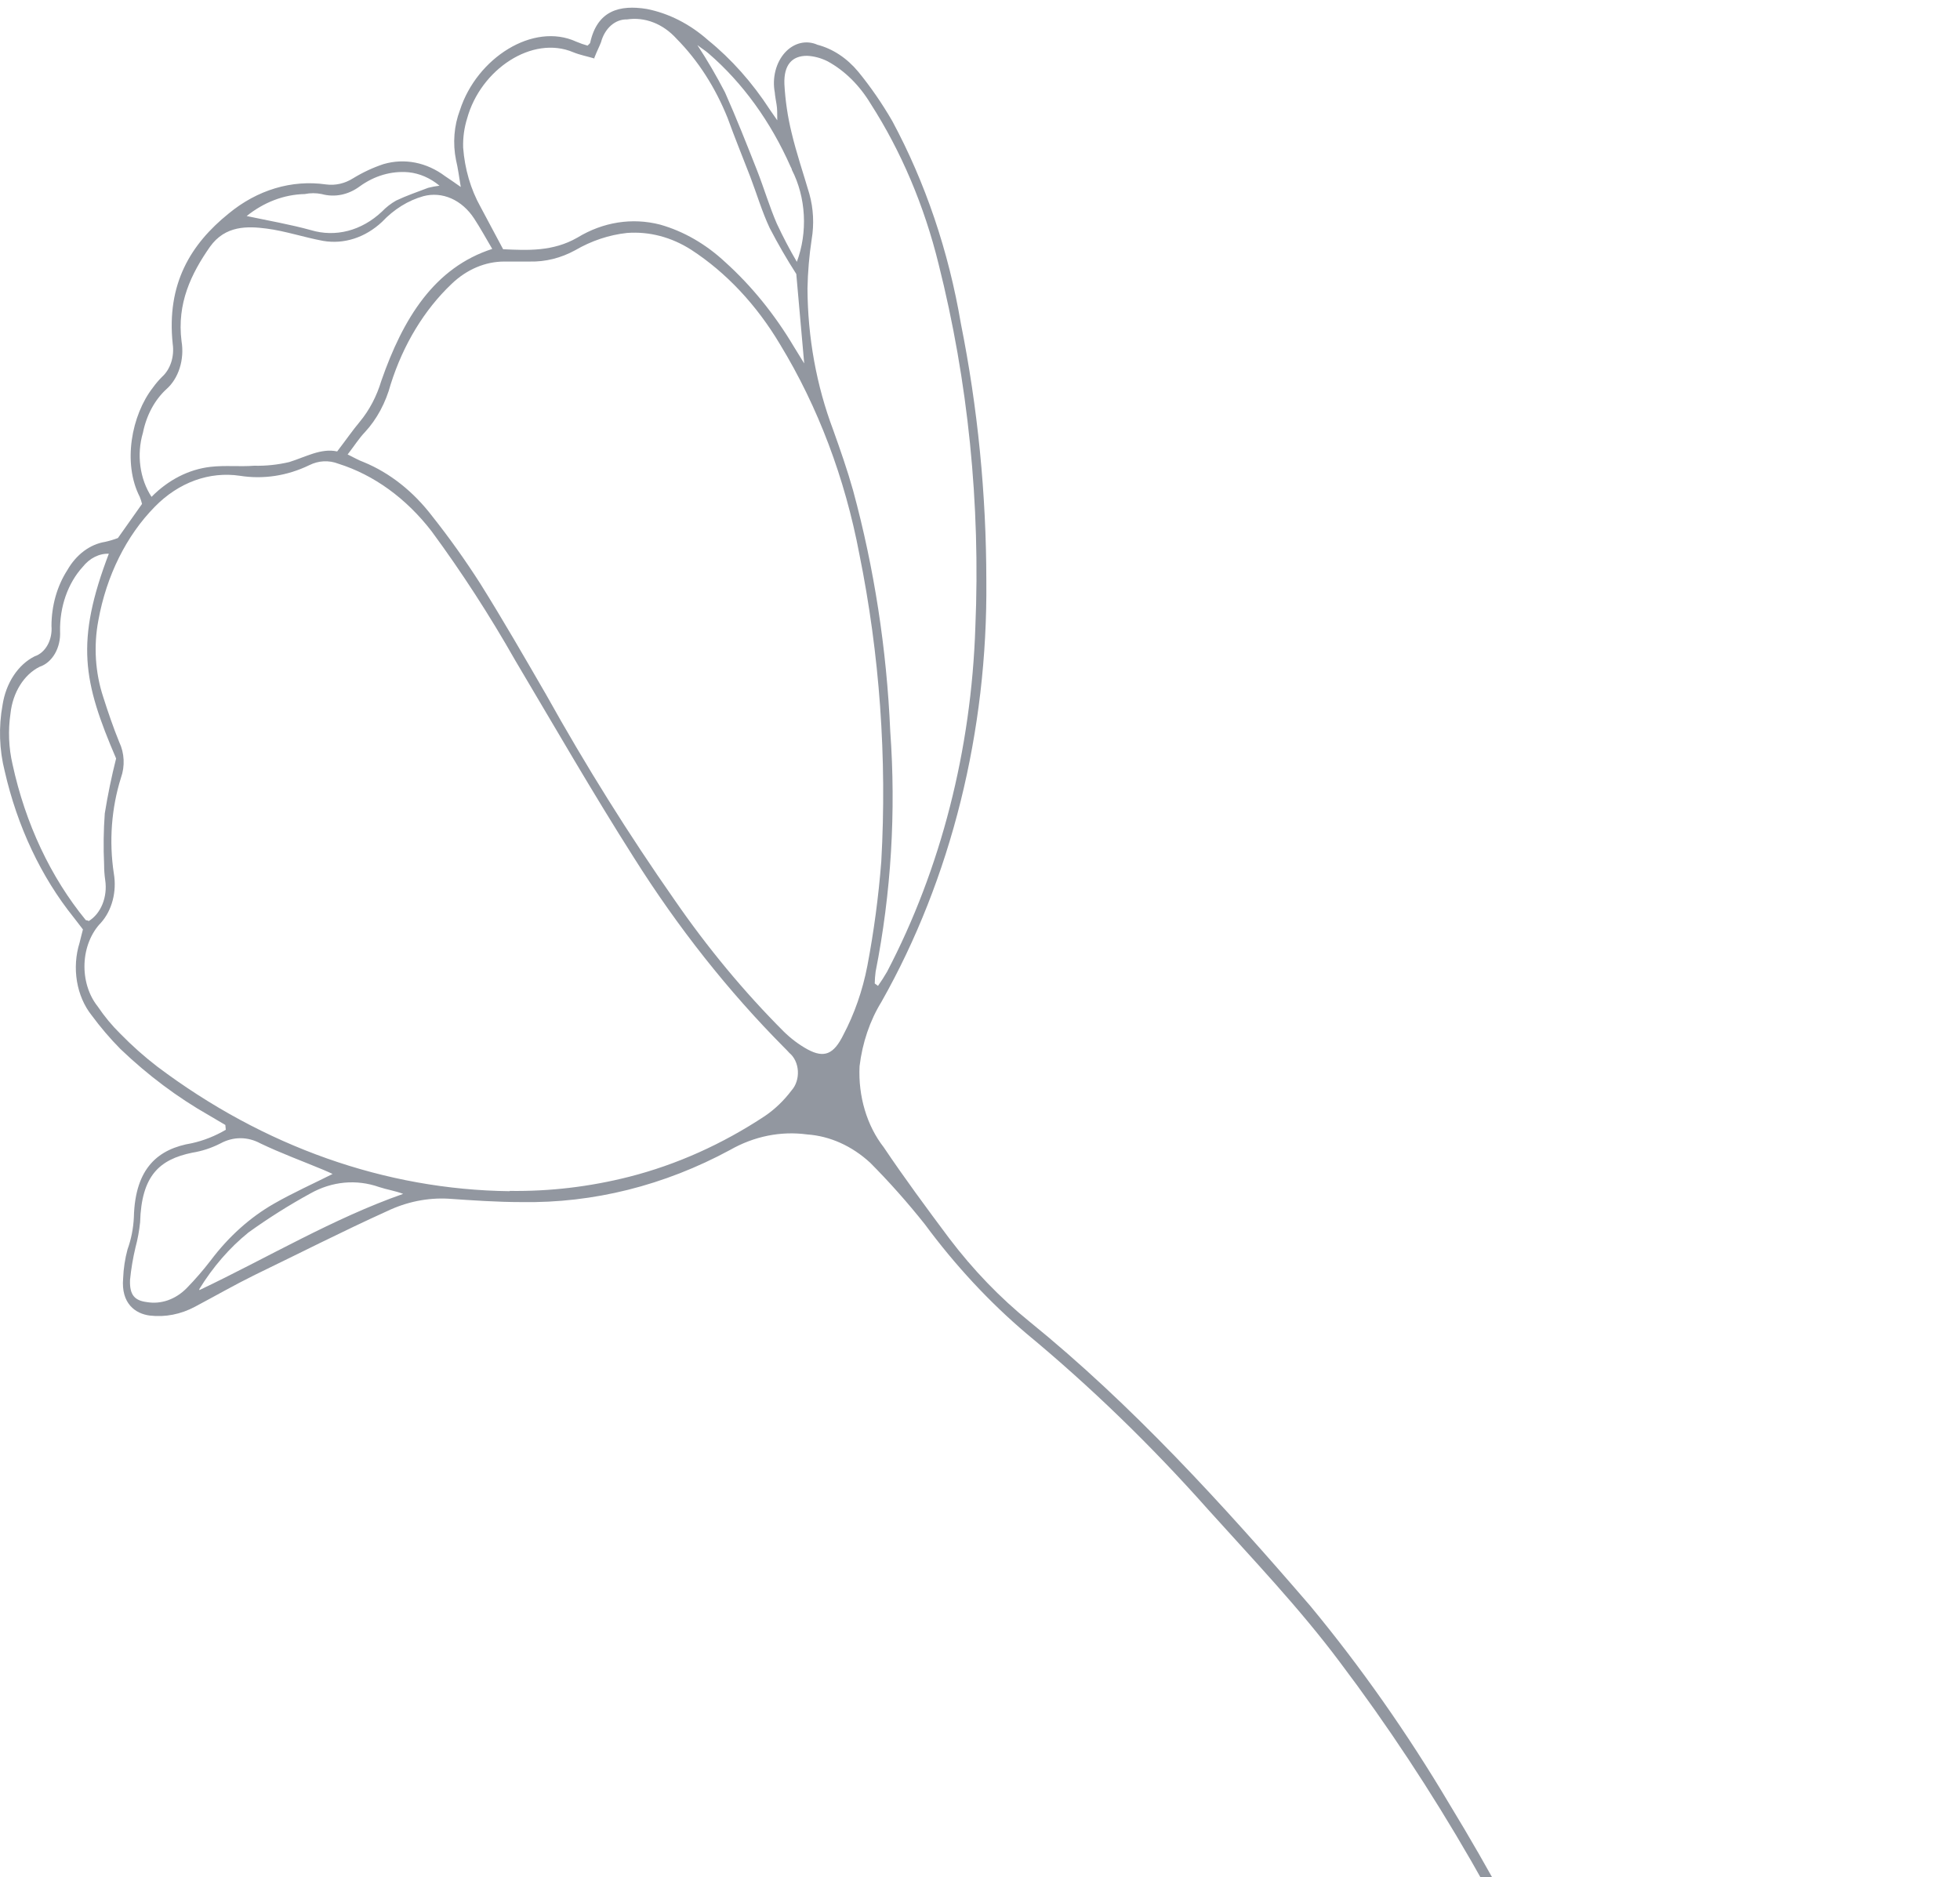
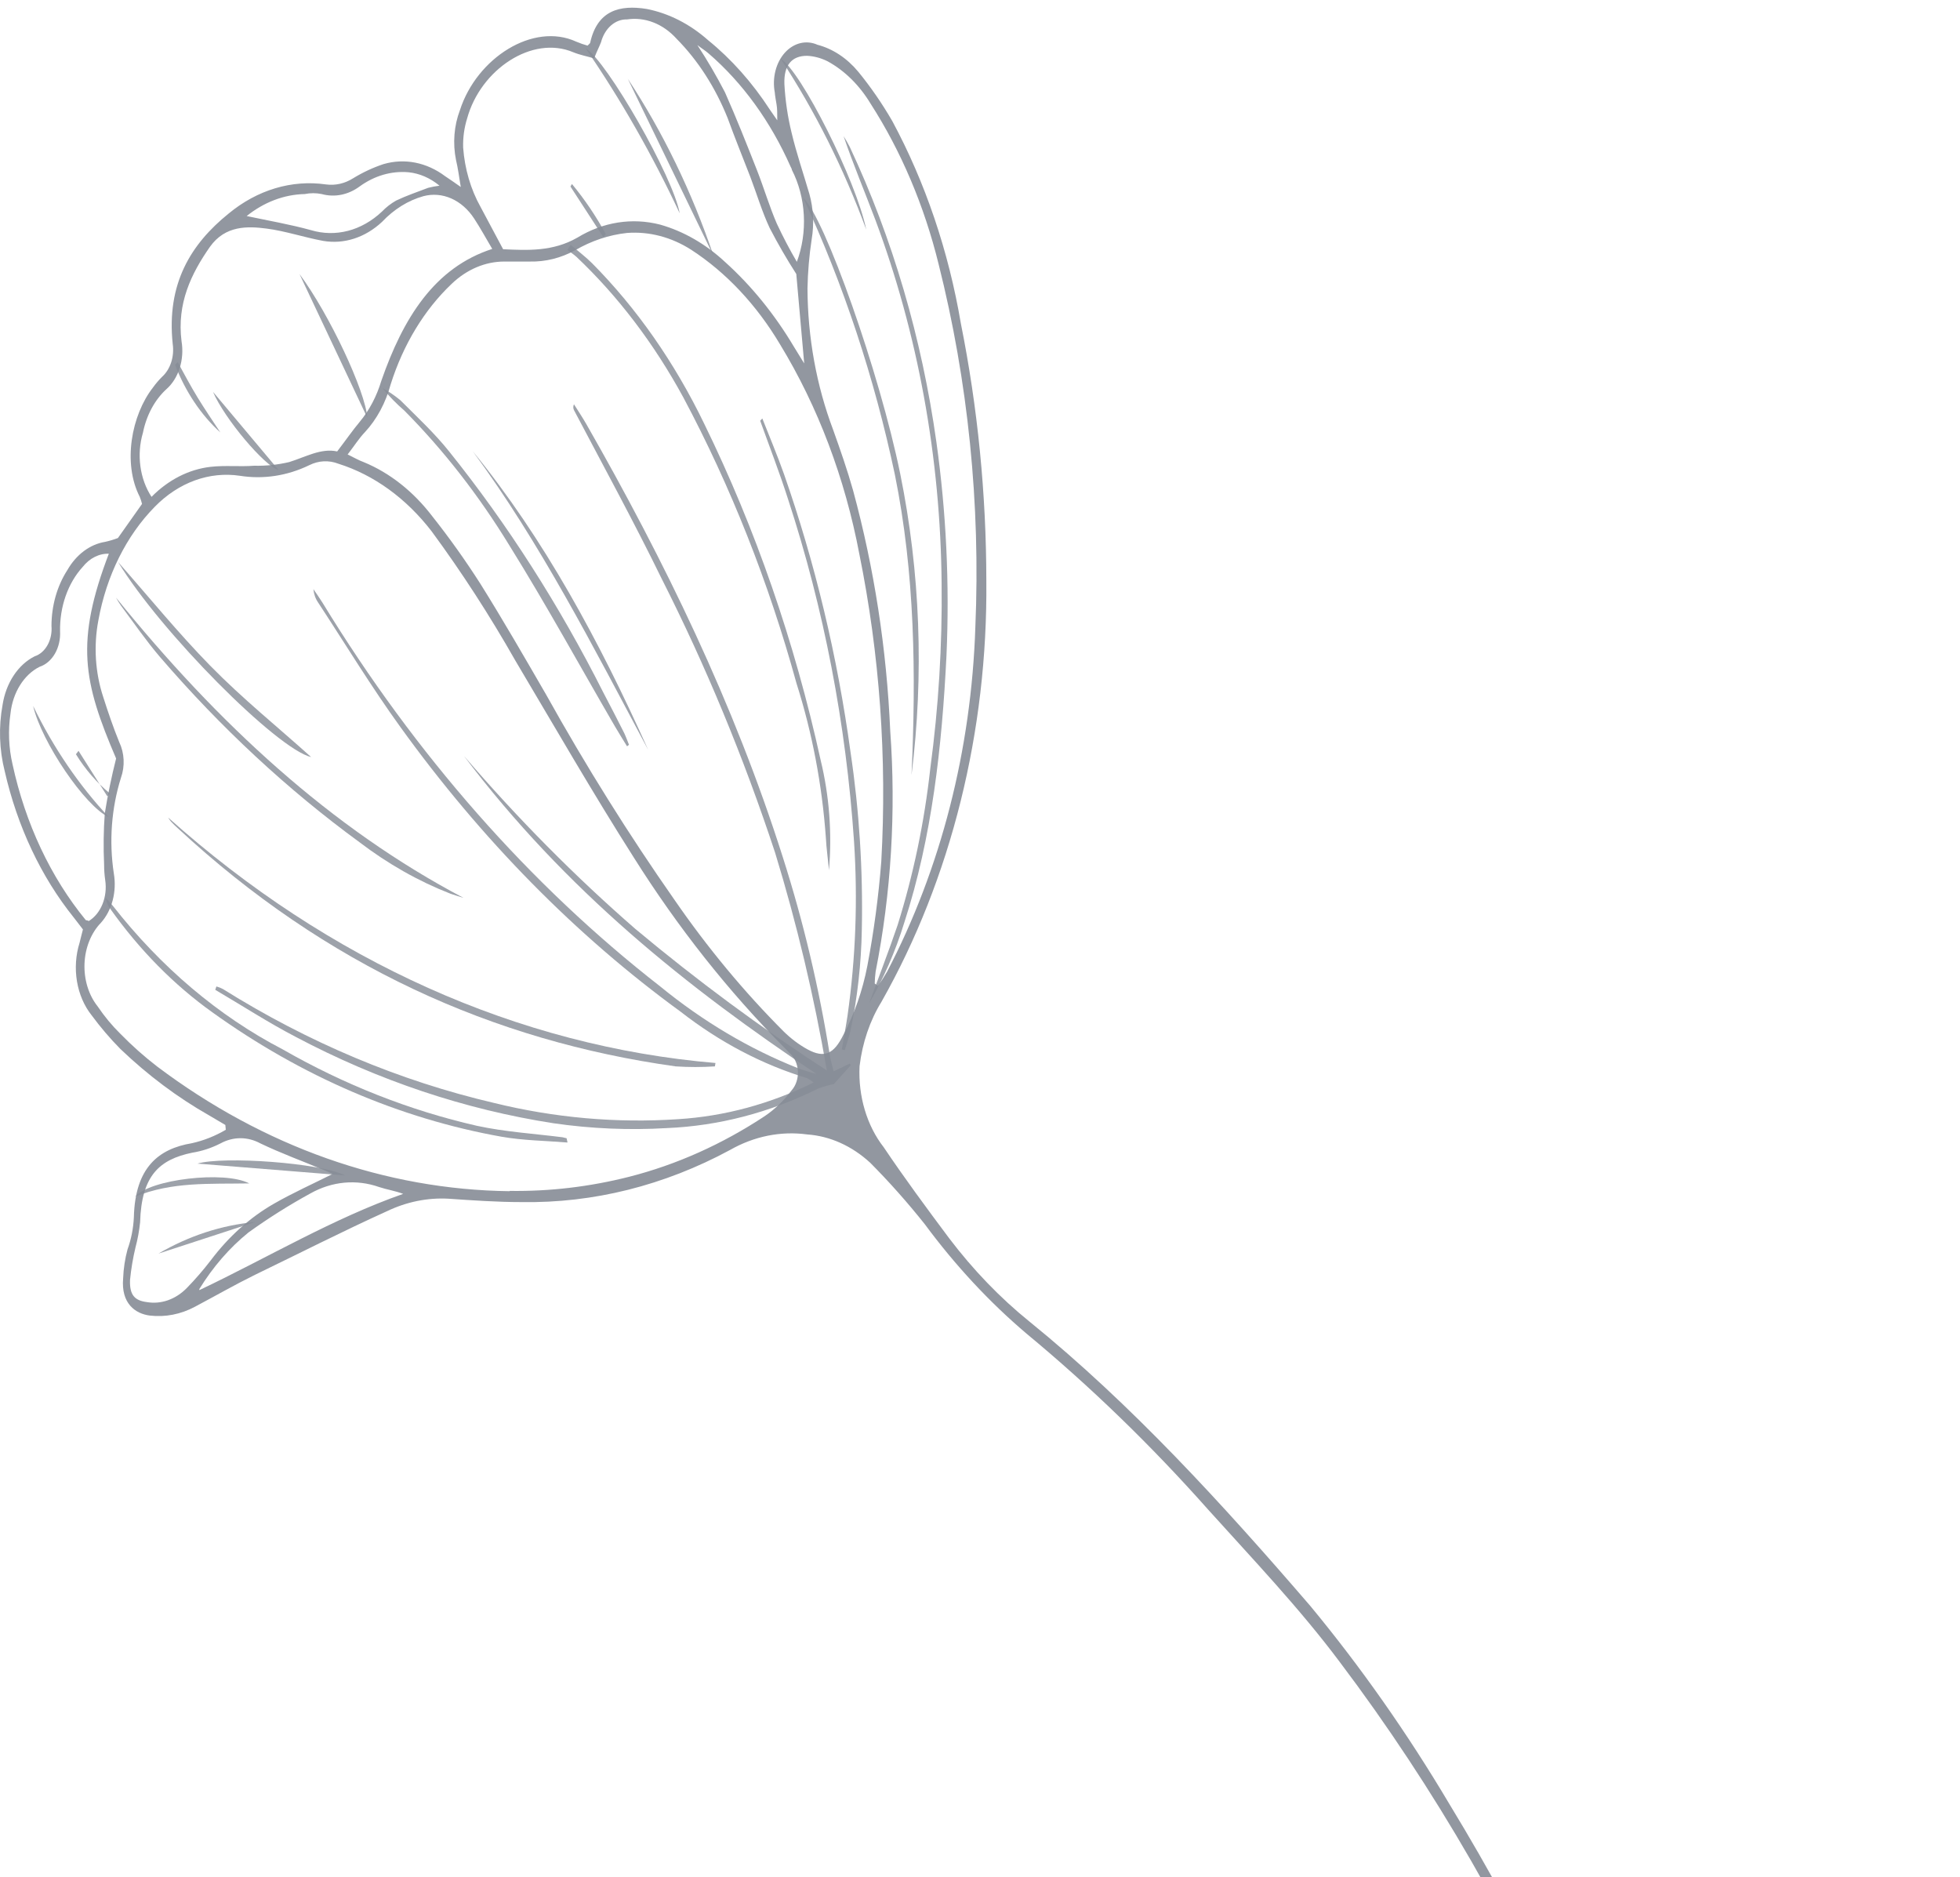
<svg xmlns="http://www.w3.org/2000/svg" width="234" height="224" viewBox="0 0 234 224" fill="none">
+   <g opacity="0.9">
+     <path opacity="0.9" d="M97.485 128.219C82.053 117.915 67.471 106.259 55.376 90.228C61.804 97.719 68.65 104.629 75.863 110.904C83.226 117.056 90.855 122.695 98.715 127.797C97.193 118.946 95.129 110.254 92.539 101.799C88.799 90.447 84.277 79.522 79.025 69.147C75.688 62.305 72.039 55.633 68.525 48.96C68.472 48.857 68.444 48.737 68.444 48.614C68.444 48.491 68.472 48.371 68.525 48.268C69.025 49.062 69.552 49.839 70.012 50.65C79.269 66.866 87.58 83.809 93.472 102.374C95.915 110.026 97.792 117.942 99.08 126.023C99.175 126.631 99.364 127.205 99.526 127.898L101.458 126.969L101.567 127.172L99.553 129.418C98.917 129.542 98.29 129.723 97.675 129.959C91.914 132.82 85.802 134.415 79.607 134.672C75.097 134.939 70.577 134.746 66.093 134.097C55.504 132.459 45.148 128.991 35.322 123.793C32.065 122.104 28.903 120.043 25.7 118.168L25.835 117.763C26.098 117.836 26.356 117.938 26.605 118.067C36.829 124.463 47.719 129.04 58.957 131.665C66.203 133.449 73.597 134.102 80.972 133.608C86.514 133.262 91.974 131.784 97.134 129.232C96.887 129.027 96.624 128.852 96.35 128.709C91.017 127.092 85.925 124.418 81.269 120.786C68.763 111.685 57.465 100.207 47.781 86.765C44.349 82.018 41.241 76.9 37.984 71.934C37.668 71.484 37.47 70.924 37.416 70.329C37.768 70.853 38.133 71.359 38.47 71.9C49.593 90.11 63.265 105.649 78.823 117.763C83.941 121.946 89.493 125.237 95.323 127.543C96.012 127.797 96.715 127.999 97.485 128.219Z" fill="#868C96" />
+     <path opacity="0.9" d="M103.756 119.79C104.891 116.681 106.094 113.59 107.161 110.448C109.049 104.424 110.36 98.141 111.067 91.731C112.05 84.444 112.503 77.06 112.418 69.67C112.288 54.635 109.583 39.809 104.486 26.189C103.242 22.895 101.877 19.669 100.715 16.257C100.983 16.672 101.231 17.107 101.459 17.557C106.557 28.439 110.058 40.373 111.797 52.795C112.972 61.19 113.375 69.725 112.999 78.235C112.459 89.13 111.283 99.924 107.959 110.144C106.904 113.577 105.491 116.82 103.756 119.79Z" fill="#868C96" />
+     <path opacity="0.9" d="M20.064 97.593C39.249 114.759 61.879 124.908 85.418 126.901L85.35 127.307C83.792 127.408 82.232 127.408 80.674 127.307C58.876 124.266 38.903 115.279 21.213 98.86C20.943 98.624 20.673 98.353 20.416 98.083C20.291 97.928 20.174 97.765 20.064 97.593Z" fill="#868C96" />
+     <path opacity="0.9" d="M68.133 29.23C68.985 29.956 69.89 30.632 70.687 31.426C76.013 36.791 80.545 43.28 84.08 50.599C90.193 63.097 94.87 76.608 97.972 90.735C99.007 94.987 99.347 99.457 98.972 103.877C98.85 102.576 98.661 101.276 98.594 99.958C98.142 93.653 96.963 87.462 95.093 81.579C91.777 69.523 87.235 58.049 81.579 47.44C78.086 41.017 73.777 35.351 68.823 30.666C68.471 30.345 68.093 30.108 67.728 29.838L68.133 29.23Z" fill="#868C96" />
+     <path opacity="0.9" d="M91.012 49.957C91.877 52.153 92.796 54.332 93.593 56.579C97.31 67.199 99.978 78.346 101.54 89.772C102.584 96.76 103.037 103.866 102.891 110.972C102.821 115.05 102.367 119.104 101.54 123.05C101.364 123.844 101.08 124.604 100.85 125.381L100.499 125.28C100.729 123.928 100.986 122.594 101.188 121.226C102.16 114.365 102.419 107.375 101.959 100.431C101.009 86.407 98.357 72.645 94.093 59.619C93.08 56.444 91.877 53.352 90.756 50.227L91.012 49.957Z" fill="#868C96" />
+     <path opacity="0.9" d="M67.755 136.395C65.052 136.175 62.471 136.158 59.876 135.702C47.712 133.535 35.989 128.49 25.335 120.837C20.772 117.579 16.664 113.414 13.172 108.506C12.894 108.154 12.706 107.707 12.632 107.222C12.922 107.497 13.198 107.796 13.456 108.117C19.222 115.478 26.116 121.31 33.727 125.263C41.131 129.506 48.931 132.576 56.944 134.401C60.309 135.128 63.701 135.331 67.174 135.77L67.647 135.888L67.755 136.395Z" fill="#868C96" />
+     <path opacity="0.9" d="M108.824 92.525C109.378 80.464 109.229 68.471 106.837 56.663C104.39 45.08 100.708 33.962 95.891 23.605C98.472 26.003 104.999 44.45 107.472 56.545C109.864 68.301 110.324 80.541 108.824 92.525Z" fill="#868C96" />
+     <path opacity="0.9" d="M13.848 71.343C26.011 86.394 39.525 98.86 55.336 107.188C54.822 107.019 54.309 106.884 53.795 106.698C49.976 105.209 46.318 103.138 42.903 100.533C34.346 94.281 26.365 86.872 19.105 78.437C17.456 76.512 15.983 74.366 14.443 72.305C14.229 72 14.03 71.679 13.848 71.343Z" fill="#868C96" />
+     <path opacity="0.9" d="M74.863 89.096C74.377 88.302 73.877 87.508 73.404 86.698C69.228 79.518 65.214 72.187 60.863 65.194C57.2 59.186 52.972 53.752 48.268 49.011C47.336 48.208 46.459 47.309 45.646 46.325C46.396 46.728 47.115 47.214 47.795 47.778C49.768 49.754 51.849 51.68 53.606 53.876C60.595 62.588 66.778 72.255 72.039 82.694C72.877 84.282 73.701 85.887 74.512 87.492C74.728 87.948 74.904 88.438 75.093 88.91L74.863 89.096Z" fill="#868C96" />
+     <path opacity="0.9" d="M77.377 89.502C70.836 77.238 64.485 64.771 56.444 53.876C64.958 64.315 71.552 76.528 77.377 89.502Z" fill="#868C96" />
+     <path opacity="0.9" d="M37.146 90.38C33.092 89.434 19.173 75.447 14.105 67.103C17.74 71.224 21.254 75.549 25.092 79.468C28.93 83.387 33.146 86.782 37.146 90.38Z" fill="#868C96" />
+     <path opacity="0.9" d="M74.958 9.415C79.165 15.806 82.611 22.924 85.188 30.547C81.773 23.509 78.363 16.465 74.958 9.415Z" fill="#868C96" />
+     <path opacity="0.9" d="M69.904 5.75C72.471 7.287 80.391 21.155 81.147 25.463C77.882 18.482 74.118 11.884 69.904 5.75Z" fill="#868C96" />
+     <path opacity="0.9" d="M41.214 140.331L23.578 138.912C26.632 138 38.295 138.81 41.214 140.331Z" fill="#868C96" />
+     <path opacity="0.9" d="M35.754 32.71C39.349 37.558 43.606 46.663 43.862 49.889L35.754 32.71Z" fill="#868C96" />
+     <path opacity="0.9" d="M103.418 27.405C100.726 20.09 97.292 13.237 93.202 7.016C95.621 8.452 102.229 21.578 103.418 27.405Z" fill="#868C96" />
+     <path opacity="0.9" d="M16.159 142.848C17.848 140.804 26.808 139.723 29.754 141.277C24.997 141.361 20.578 141.057 16.159 142.848Z" fill="#868C96" />
+     <path opacity="0.9" d="M12.997 97.559C10.159 96.259 4.97 88.606 3.956 84.282C6.385 89.281 9.437 93.763 12.997 97.559Z" fill="#868C96" />
+     <path opacity="0.9" d="M18.916 149.655C22.548 147.533 26.459 146.257 30.457 145.888L18.916 149.655Z" fill="#868C96" />
+     <path opacity="0.9" d="M25.43 46.781L33.267 56.123C31.578 55.633 26.821 50.008 25.43 46.781Z" fill="#868C96" />
+     <path opacity="0.9" d="M26.308 51.629C23.999 49.539 22.142 46.764 20.902 43.555L21.213 43.234C21.997 44.653 22.754 46.089 23.592 47.457C24.43 48.825 25.389 50.244 26.308 51.629Z" fill="#868C96" />
+     <path opacity="0.9" d="M68.282 21.966C69.793 23.787 71.152 25.797 72.336 27.963L72.012 28.284L68.106 22.27L68.282 21.966Z" fill="#868C96" />
+     <path opacity="0.9" d="M9.375 89.637L12.821 95.076L13.118 94.722C11.568 93.454 10.198 91.873 9.064 90.042L9.375 89.637Z" fill="#868C96" />
+   </g>
  <path opacity="0.9" d="M26.903 134.3L24.957 133.152C21.201 131.02 17.651 128.362 14.375 125.229C13.15 123.99 11.998 122.64 10.929 121.192C10.047 120.081 9.442 118.674 9.187 117.142C8.933 115.609 9.041 114.017 9.497 112.56C9.618 112.087 9.726 111.614 9.902 110.955L8.794 109.519C4.904 104.676 2.071 98.669 0.564 92.069C-0.088 89.505 -0.176 86.769 0.307 84.147C0.507 82.859 0.961 81.653 1.63 80.641C2.298 79.629 3.158 78.843 4.132 78.353C4.76 78.151 5.31 77.672 5.679 77.005C6.049 76.339 6.214 75.528 6.145 74.721C6.151 72.298 6.819 69.95 8.037 68.065C8.563 67.144 9.236 66.369 10.012 65.788C10.789 65.207 11.653 64.832 12.551 64.687C13.067 64.573 13.577 64.421 14.078 64.231L16.956 60.16C16.886 59.869 16.796 59.586 16.686 59.315C14.618 55.295 15.7 49.551 18.254 46.274C18.593 45.802 18.964 45.367 19.362 44.974C19.845 44.534 20.219 43.934 20.442 43.24C20.664 42.547 20.725 41.789 20.619 41.054C19.862 33.858 22.794 29.129 27.294 25.497C30.721 22.665 34.836 21.433 38.916 22.017C40.037 22.169 41.168 21.911 42.173 21.274C43.338 20.563 44.555 19.997 45.808 19.584C48.313 18.862 50.943 19.383 53.147 21.037C53.687 21.392 54.214 21.764 55.011 22.321C54.795 21.037 54.673 20.057 54.444 19.111C54.035 17.11 54.203 14.994 54.917 13.132C56.917 6.932 63.647 2.608 68.796 4.973C69.239 5.161 69.69 5.319 70.147 5.446C70.296 5.277 70.431 5.209 70.458 5.108C71.309 1.239 73.985 0.547 77.215 1.07C79.848 1.59 82.35 2.861 84.526 4.787C87.323 7.055 89.818 9.86 91.918 13.098L92.796 14.365C92.796 13.486 92.796 12.996 92.715 12.49C92.634 11.983 92.539 11.527 92.499 11.037C92.339 10.186 92.366 9.297 92.577 8.463C92.787 7.63 93.173 6.883 93.694 6.3C94.216 5.718 94.853 5.322 95.539 5.153C96.225 4.985 96.935 5.051 97.594 5.344C99.43 5.824 101.121 6.942 102.472 8.571C103.954 10.383 105.31 12.35 106.526 14.449C110.471 21.776 113.251 29.983 114.716 38.622C116.729 48.671 117.75 58.99 117.756 69.349C117.926 87.325 113.546 104.909 105.242 119.587C103.858 121.833 102.955 124.485 102.621 127.29C102.535 129.062 102.747 130.837 103.243 132.501C103.738 134.165 104.507 135.682 105.499 136.952C107.999 140.669 110.648 144.25 113.297 147.797C116.174 151.593 119.404 154.945 122.918 157.781C135.081 167.646 145.892 179.487 156.419 191.7C162.464 199.002 168.019 206.912 173.028 215.35C182.636 231.123 190.795 248.195 197.353 266.246C202.231 279.118 207.69 291.633 213.705 303.73C220.646 317.795 225.576 333.262 228.273 349.441C229.219 355.673 229.838 361.976 230.124 368.31C231.083 383.597 230.827 398.902 230.962 414.206C230.947 425.488 231.666 436.753 233.11 447.889C233.186 448.618 233.222 449.351 233.219 450.085C232.164 450.44 232.097 449.595 232.016 448.92C231.624 445.541 231.246 442.163 230.908 438.886C229.556 425.372 229.989 411.706 229.759 398.108C229.583 387.381 229.34 376.671 228.786 366.012C227.756 346.313 223.133 327.17 215.272 310.048C210.191 298.815 204.948 287.699 200.056 276.348C196.069 267.108 192.623 257.513 188.677 248.239C180.901 230.126 171.245 213.376 159.96 198.423C155.081 191.903 149.554 186.126 144.203 180.18C137.42 172.539 130.192 165.538 122.581 159.233C118.14 155.471 114.059 151.084 110.418 146.159C108.353 143.56 106.174 141.107 103.891 138.81C101.701 136.798 99.091 135.624 96.377 135.432C93.223 135.002 90.034 135.644 87.147 137.29C79.306 141.527 70.837 143.645 62.295 143.507C59.363 143.507 56.444 143.304 53.511 143.101C51.023 142.971 48.54 143.477 46.214 144.588C40.916 146.986 35.687 149.655 30.443 152.189C28.038 153.372 25.686 154.723 23.294 155.99C21.592 156.904 19.733 157.27 17.889 157.054C16.145 156.835 14.443 155.601 14.7 152.628C14.744 151.443 14.922 150.272 15.227 149.149C15.666 147.934 15.923 146.628 15.983 145.297C16.132 139.368 18.943 137.138 22.902 136.479C24.304 136.169 25.667 135.63 26.957 134.875L26.903 134.3ZM60.849 142.172C65.641 142.242 70.424 141.675 75.12 140.483C80.775 139.041 86.236 136.595 91.337 133.219C92.518 132.416 93.59 131.384 94.512 130.162C94.77 129.873 94.971 129.514 95.099 129.113C95.228 128.712 95.282 128.28 95.256 127.849C95.23 127.418 95.125 127 94.949 126.628C94.773 126.256 94.531 125.939 94.242 125.702C94.039 125.466 93.81 125.246 93.593 125.026C86.952 118.338 80.936 110.733 75.66 102.357C70.782 94.688 66.201 86.731 61.525 78.86C58.457 73.454 55.116 68.297 51.525 63.42C48.493 59.488 44.64 56.696 40.403 55.362C39.264 54.918 38.038 54.978 36.93 55.531C34.291 56.809 31.439 57.244 28.632 56.798C26.832 56.531 25.006 56.719 23.265 57.351C21.524 57.984 19.902 59.048 18.497 60.481C15.087 63.937 12.707 68.727 11.74 74.079C11.165 77.121 11.368 80.311 12.321 83.201C12.902 85.025 13.524 86.85 14.24 88.606C14.544 89.241 14.722 89.957 14.757 90.695C14.792 91.433 14.684 92.171 14.443 92.846C13.301 96.481 13.005 100.447 13.591 104.283C13.772 105.345 13.724 106.449 13.454 107.481C13.183 108.513 12.699 109.438 12.051 110.161C11.47 110.759 10.995 111.503 10.658 112.344C10.32 113.185 10.126 114.105 10.089 115.044C10.053 115.984 10.173 116.923 10.443 117.802C10.714 118.68 11.128 119.478 11.659 120.144C12.469 121.343 13.374 122.435 14.362 123.405C15.758 124.833 17.23 126.143 18.767 127.324C31.48 136.892 46.011 142.031 60.849 142.206V142.172ZM41.484 54.247C42.362 54.67 42.835 54.957 43.403 55.16C46.528 56.441 49.351 58.669 51.619 61.646C53.642 64.197 55.555 66.881 57.349 69.687C60.052 74.011 62.633 78.488 65.214 82.948C69.953 91.453 75.065 99.624 80.525 107.424C84.469 113.143 88.826 118.396 93.539 123.117C94.422 123.988 95.389 124.715 96.418 125.28C98.418 126.361 99.54 125.837 100.661 123.59C102.004 121.057 102.983 118.25 103.553 115.296C104.332 111.193 104.888 107.028 105.215 102.83C105.907 90.503 105.022 78.118 102.594 66.14C100.876 57.065 97.653 48.542 93.134 41.122C90.328 36.4 86.701 32.536 82.526 29.821C80.157 28.304 77.506 27.61 74.85 27.811C72.711 28.043 70.621 28.741 68.674 29.872C66.971 30.805 65.127 31.266 63.268 31.223C62.255 31.223 61.228 31.223 60.214 31.223C57.937 31.223 55.724 32.161 53.917 33.892C50.663 36.979 48.149 41.121 46.646 45.869C46.05 48.08 44.99 50.052 43.579 51.578C42.876 52.305 42.308 53.217 41.484 54.281V54.247ZM104.432 117.408L104.823 117.695C105.206 117.154 105.566 116.591 105.905 116.006C112.325 103.73 115.967 89.51 116.445 74.856C117.067 60.196 115.579 45.514 112.053 31.51C110.341 24.553 107.59 18.065 103.945 12.388C102.61 10.175 100.842 8.43 98.81 7.321C98.026 6.926 97.194 6.703 96.35 6.662C94.539 6.662 93.566 7.76 93.647 10.04C93.754 12 94.04 13.938 94.499 15.817C95.093 18.317 95.918 20.716 96.634 23.166C97.115 24.903 97.208 26.772 96.904 28.571C96.609 30.505 96.442 32.465 96.404 34.433C96.429 40.276 97.476 46.041 99.472 51.325C100.323 53.707 101.161 56.106 101.85 58.555C104.37 67.829 105.861 77.492 106.283 87.272C106.984 96.899 106.395 106.604 104.54 115.989C104.476 116.458 104.44 116.932 104.432 117.408ZM58.809 29.787C58.011 28.436 57.349 27.22 56.606 26.088C55.889 24.992 54.946 24.164 53.878 23.693C52.81 23.222 51.66 23.127 50.552 23.419C48.728 23.928 47.031 24.983 45.606 26.493C43.591 28.37 41.068 29.183 38.578 28.757C36.295 28.335 34.051 27.575 31.822 27.287C29.592 27 26.902 26.882 25.065 29.466C22.821 32.676 21.105 36.223 21.673 40.734C21.852 41.809 21.775 42.927 21.45 43.948C21.126 44.969 20.569 45.848 19.848 46.477C18.466 47.748 17.482 49.582 17.064 51.663C16.686 52.939 16.581 54.318 16.761 55.66C16.942 57.003 17.4 58.263 18.091 59.315C20.099 57.28 22.545 56.033 25.119 55.734C26.849 55.531 28.605 55.734 30.349 55.599C31.753 55.633 33.157 55.485 34.538 55.16C36.484 54.551 38.349 53.47 40.254 53.893C41.268 52.575 42.079 51.393 42.957 50.345C44.093 48.978 44.971 47.31 45.525 45.464C48.119 38.014 51.849 31.933 58.809 29.703V29.787ZM70.971 6.983C70.052 6.712 69.228 6.56 68.444 6.239C63.552 4.162 57.376 8.283 55.768 14.145C55.42 15.252 55.259 16.437 55.295 17.625C55.483 20.163 56.196 22.596 57.363 24.686L60.066 29.754C63.025 29.889 66.012 30.041 68.931 28.368C71.996 26.5 75.469 25.954 78.809 26.814C81.621 27.61 84.269 29.136 86.58 31.291C89.712 34.112 92.479 37.52 94.783 41.392C95.134 41.984 95.512 42.558 96.012 43.386C95.674 39.551 95.364 36.071 95.067 32.71C93.935 30.948 92.875 29.115 91.891 27.22C90.985 25.294 90.35 23.149 89.58 21.122C88.674 18.774 87.728 16.459 86.877 14.111C85.41 10.445 83.332 7.214 80.782 4.635C79.981 3.746 79.037 3.08 78.015 2.681C76.992 2.282 75.913 2.159 74.85 2.32C74.169 2.299 73.5 2.552 72.943 3.041C72.386 3.531 71.969 4.232 71.755 5.04C71.539 5.598 71.282 6.071 70.958 6.898L70.971 6.983ZM13.051 66.106C12.463 66.078 11.878 66.204 11.331 66.474C10.784 66.745 10.289 67.154 9.875 67.677C9 68.635 8.305 69.821 7.838 71.152C7.371 72.484 7.144 73.927 7.172 75.38C7.219 76.329 7.001 77.269 6.555 78.039C6.108 78.809 5.462 79.362 4.726 79.603C3.804 80.064 2.997 80.824 2.387 81.803C1.777 82.783 1.385 83.947 1.253 85.177C0.954 87.195 1.037 89.272 1.496 91.242C3.026 98.299 6.041 104.715 10.226 109.823C10.294 109.908 10.429 109.823 10.591 109.958C11.3 109.528 11.877 108.819 12.233 107.941C12.589 107.062 12.706 106.062 12.564 105.093C12.473 104.469 12.427 103.836 12.429 103.201C12.334 101.169 12.361 99.131 12.51 97.103C12.867 94.89 13.318 92.702 13.862 90.549C9.929 81.376 8.956 76.647 13.037 65.988L13.051 66.106ZM39.835 140.213C39.511 140.06 39.065 139.841 38.605 139.655C36.092 138.608 33.551 137.679 31.078 136.496C30.33 136.09 29.523 135.881 28.707 135.881C27.891 135.881 27.084 136.09 26.335 136.496C25.248 137.052 24.108 137.427 22.943 137.611C19.024 138.422 16.889 140.348 16.727 145.922C16.621 146.945 16.435 147.952 16.173 148.929C15.871 150.194 15.654 151.488 15.524 152.797C15.456 154.605 16.078 155.264 17.551 155.449C18.394 155.588 19.251 155.509 20.069 155.219C20.887 154.928 21.649 154.432 22.308 153.76C23.309 152.733 24.261 151.633 25.159 150.466C27.296 147.627 29.852 145.333 32.687 143.709C35.011 142.375 37.443 141.294 39.822 140.094L39.835 140.213ZM23.808 154.014C31.916 150.162 39.781 145.449 48.133 142.527C47.16 142.155 46.2 142.02 45.281 141.716C42.542 140.75 39.617 141.025 37.024 142.493C34.503 143.872 32.044 145.422 29.659 147.138C27.41 148.956 25.427 151.241 23.794 153.895L23.808 154.014ZM95.134 31.257C95.783 29.512 96.069 27.591 95.965 25.672C95.861 23.752 95.371 21.896 94.539 20.277C94.539 20.159 94.445 20.024 94.391 19.905C92.009 14.516 88.66 9.89 84.607 6.391C84.228 6.054 83.796 5.8 83.255 5.378C84.438 7.18 85.539 9.064 86.553 11.02C87.904 14.061 89.161 17.236 90.404 20.395C91.215 22.473 91.864 24.669 92.742 26.696C93.475 28.267 94.274 29.79 95.134 31.257ZM29.416 25.784C32.119 26.358 34.605 26.781 37.119 27.473C38.572 27.908 40.083 27.936 41.545 27.557C43.007 27.177 44.385 26.399 45.579 25.277C46.101 24.738 46.678 24.29 47.295 23.943C48.538 23.351 49.836 22.912 51.119 22.422C51.566 22.307 52.017 22.222 52.471 22.169C51.365 21.25 50.091 20.698 48.768 20.564C46.735 20.387 44.706 20.975 42.944 22.253C41.577 23.265 39.954 23.591 38.403 23.166C37.736 23.03 37.056 23.03 36.389 23.166C33.912 23.219 31.497 24.137 29.416 25.818V25.784Z" fill="#868C96" />
</svg>
